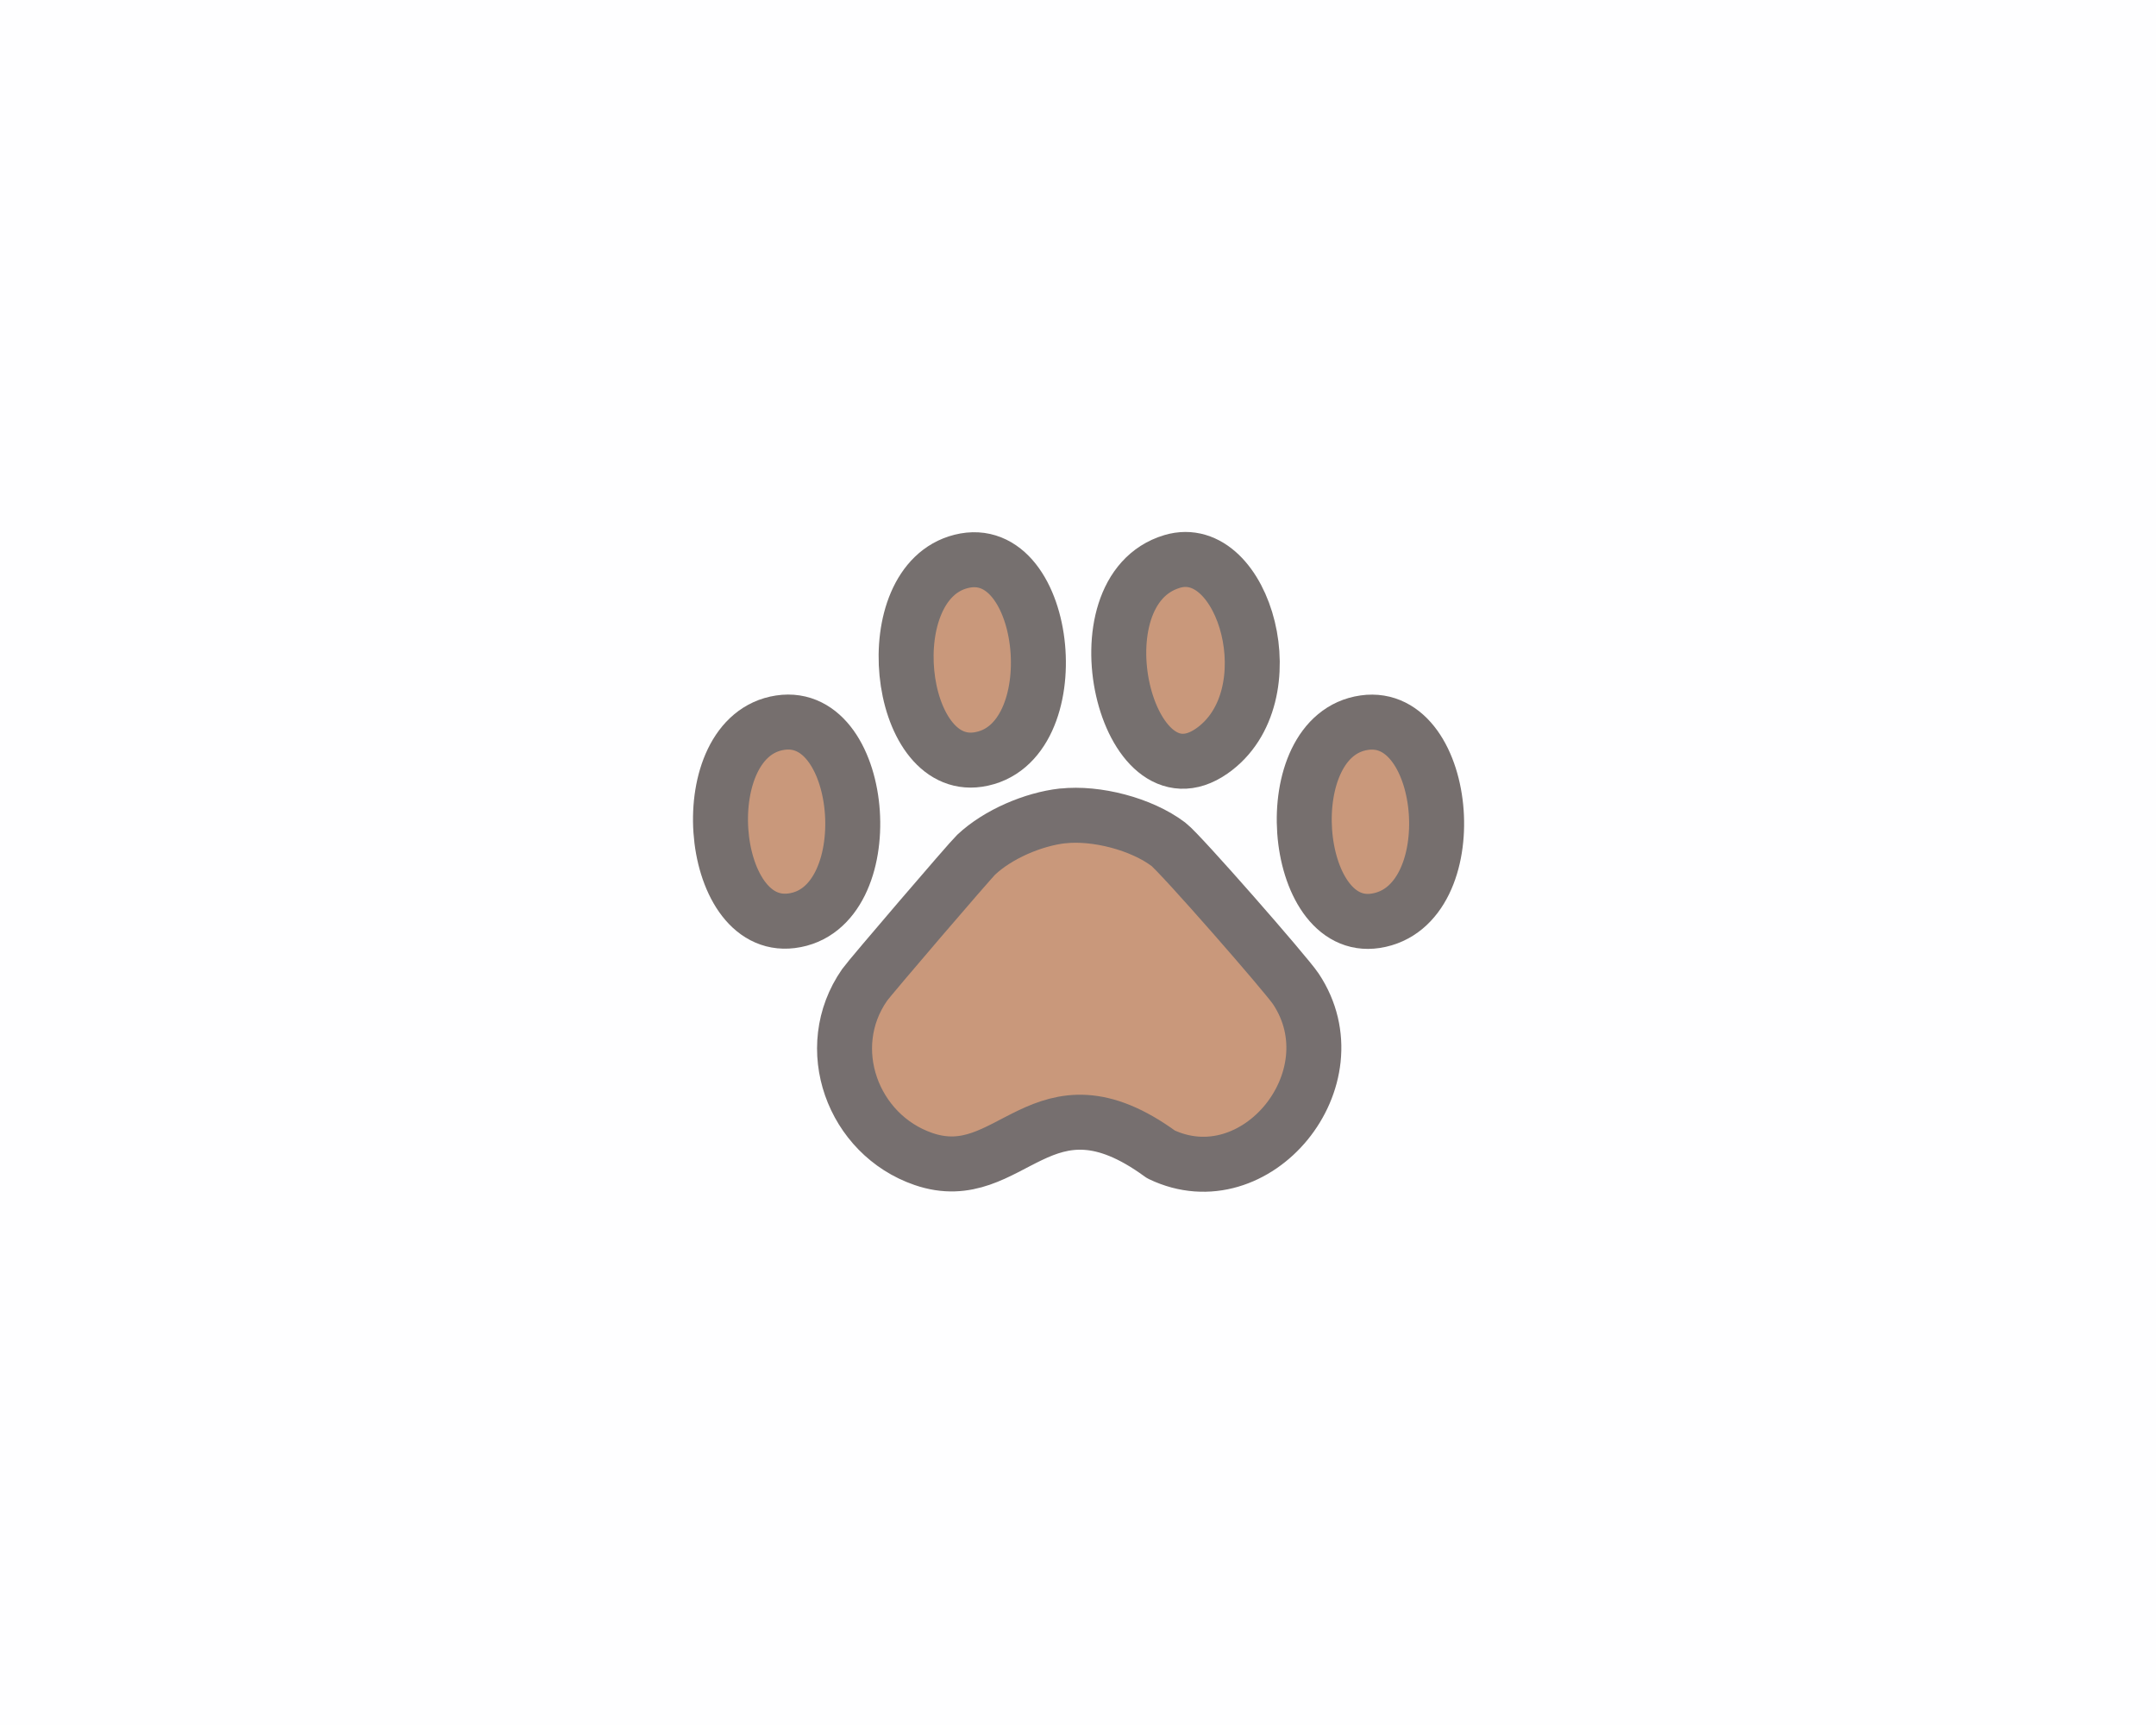
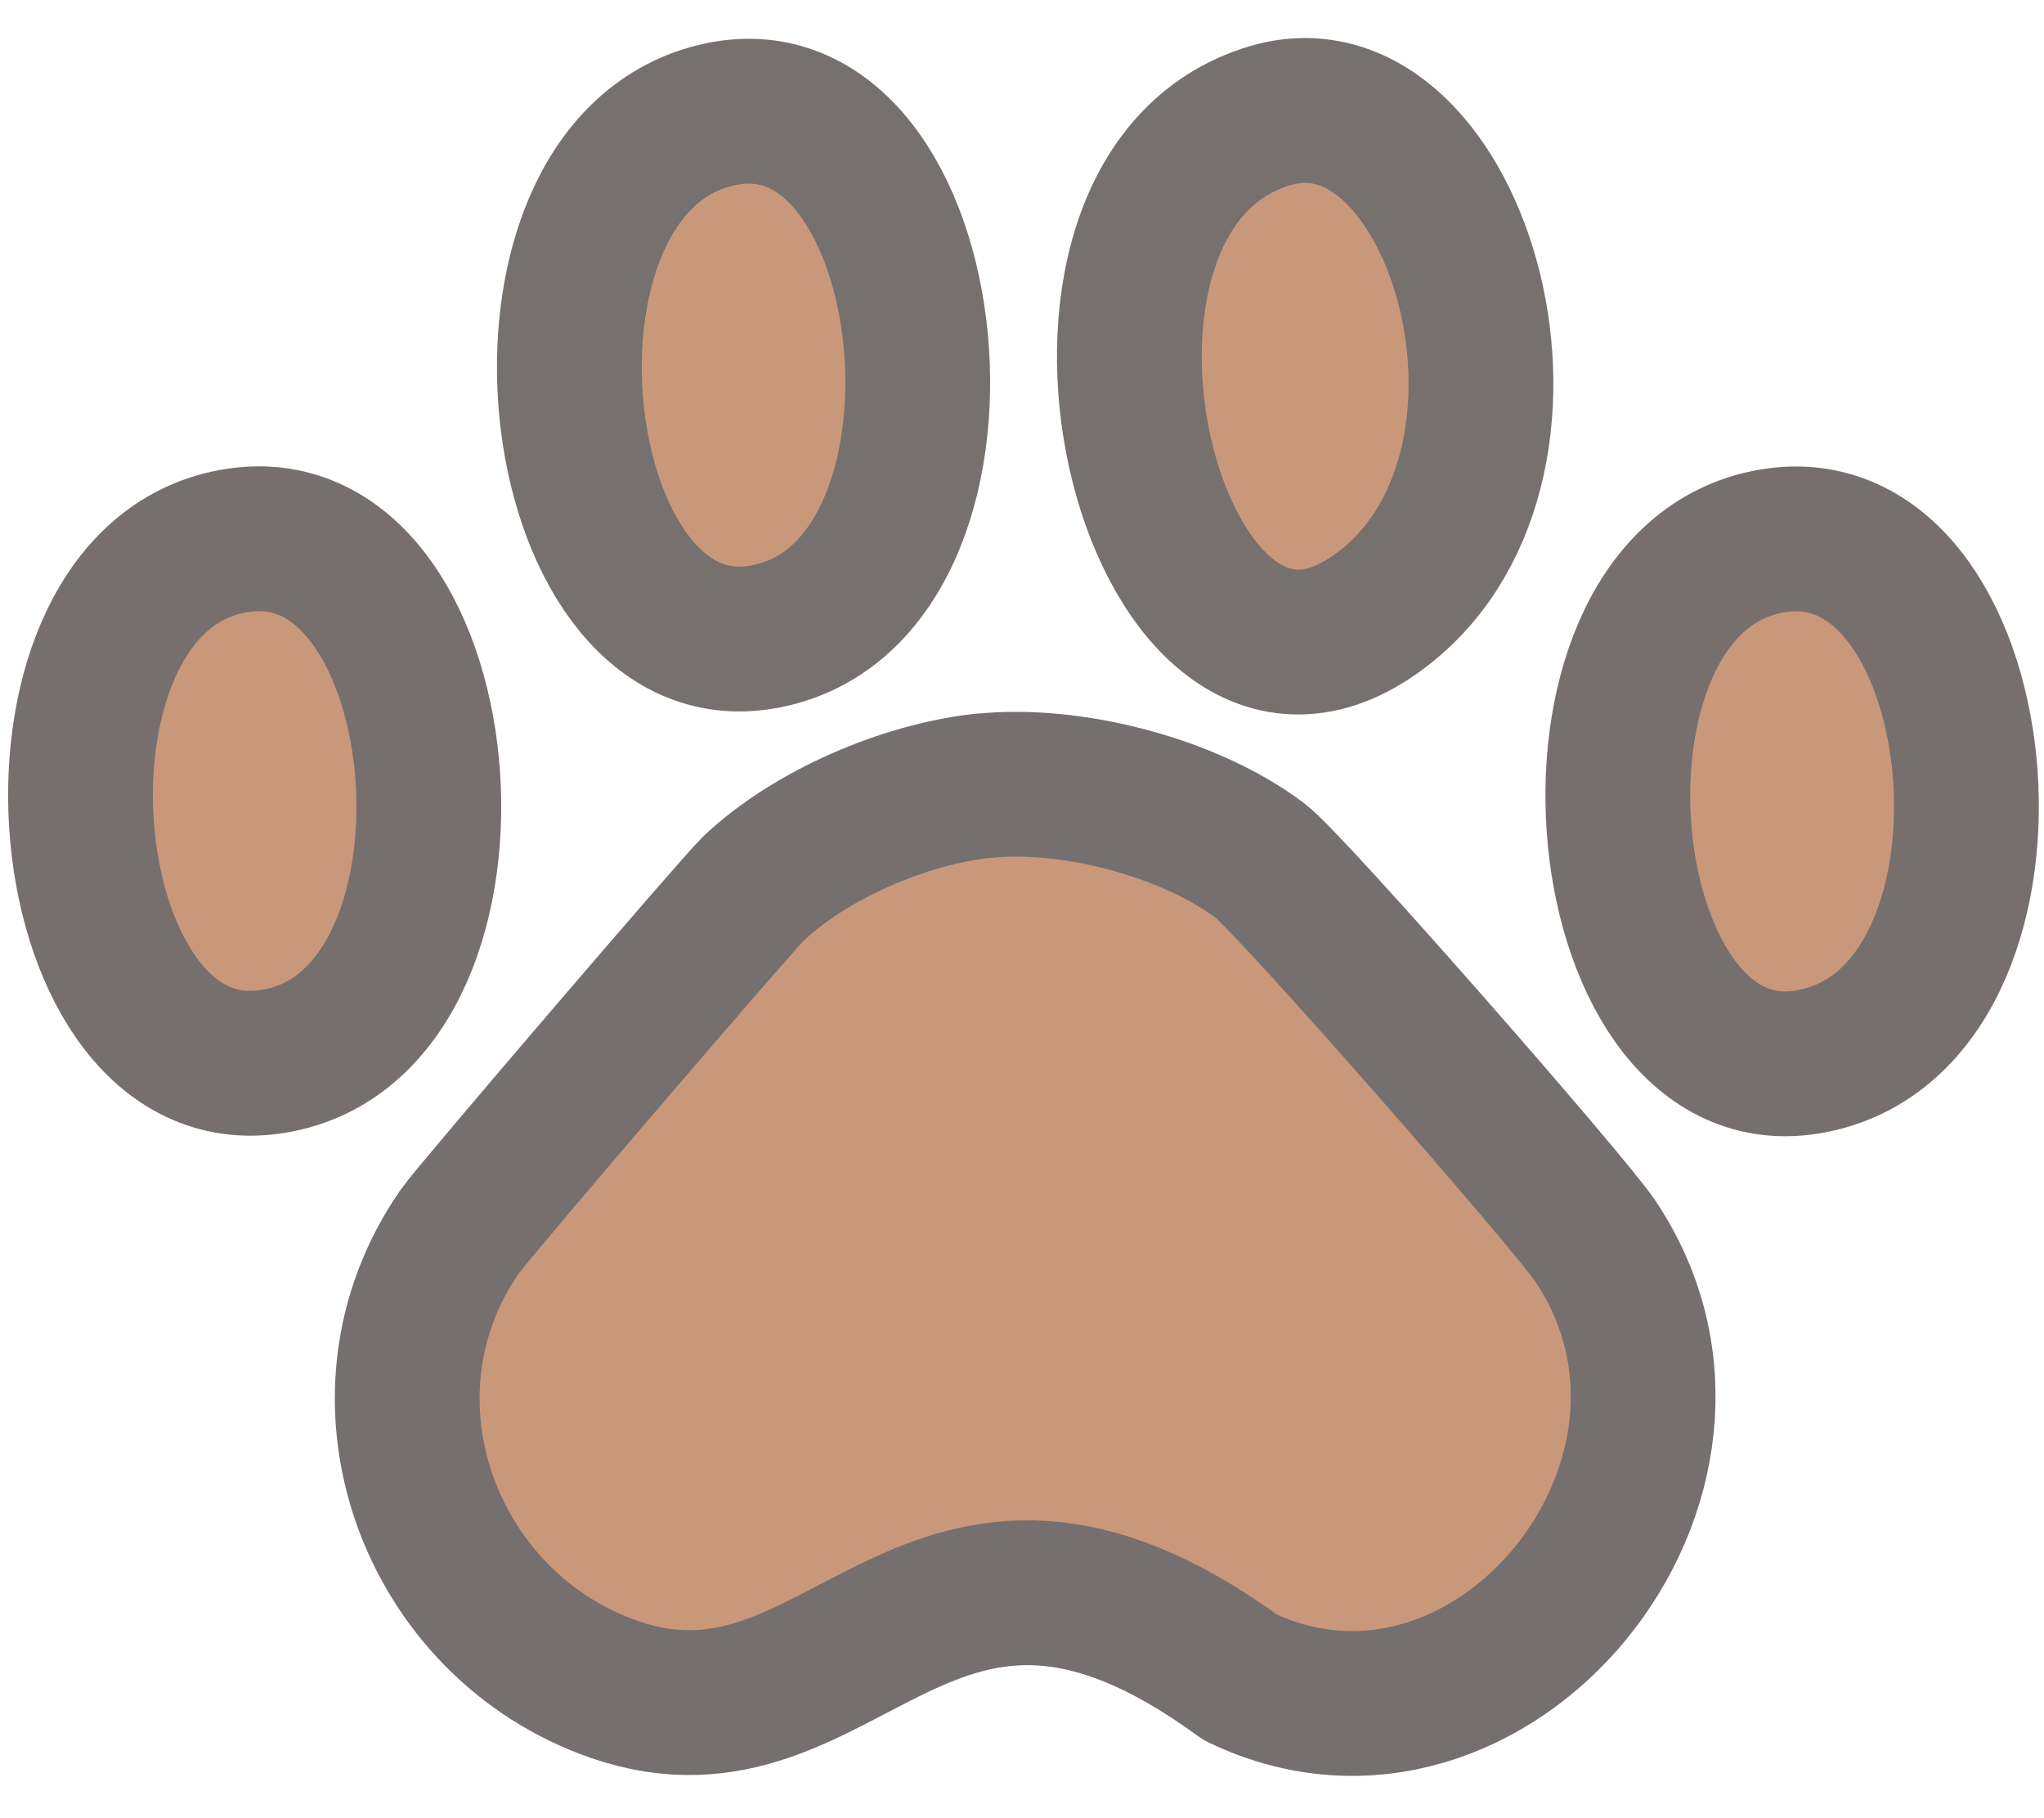
- <svg xmlns="http://www.w3.org/2000/svg" width="100" height="80" viewBox="0 0 100 80" fill="none">
-   <path d="M100 0H0V80H100V0Z" fill="#FEFEFF" />
-   <path d="M49.299 37.84C50.84 37.671 52.938 38.207 54.195 39.157C54.746 39.573 59.659 45.19 60.104 45.861C62.87 50.017 58.252 55.649 53.845 53.535C48.289 49.474 46.916 55.155 42.832 53.751C39.555 52.625 38.063 48.602 40.103 45.677C40.346 45.328 44.989 39.912 45.276 39.64C46.293 38.684 47.933 37.989 49.295 37.837L49.299 37.84Z" fill="#C9987B" stroke="#766F6F" stroke-width="2.55" stroke-linecap="round" stroke-linejoin="round" />
-   <path d="M54.369 26.038C57.711 25.046 59.796 32.329 56.204 34.831C52.23 37.601 49.795 27.396 54.369 26.038Z" fill="#C9987B" stroke="#76706F" stroke-width="2.55" stroke-linecap="round" stroke-linejoin="round" />
-   <path d="M44.578 26.037C48.69 24.997 49.673 34.584 45.366 35.226C41.579 35.79 40.611 27.04 44.578 26.037Z" fill="#C9987B" stroke="#76706F" stroke-width="2.55" stroke-linecap="round" stroke-linejoin="round" />
-   <path d="M63.285 33.514C67.243 32.953 68.031 42.047 63.809 42.703C59.889 43.313 59.115 34.104 63.285 33.514Z" fill="#C9987B" stroke="#766F6E" stroke-width="2.55" stroke-linecap="round" stroke-linejoin="round" />
-   <path d="M36.187 33.515C40.203 32.908 40.925 42.177 36.711 42.703C32.791 43.194 32.072 34.136 36.187 33.515Z" fill="#C9987B" stroke="#766F6E" stroke-width="2.55" stroke-linecap="round" stroke-linejoin="round" />
+ <svg xmlns="http://www.w3.org/2000/svg" width="36" height="32" viewBox="0 0 36 32" fill="none">
+   <path d="M17.299 13.84C18.84 13.671 20.938 14.207 22.195 15.156C22.746 15.573 27.659 21.19 28.104 21.861C30.87 26.017 26.252 31.649 21.845 29.535C16.289 25.474 14.916 31.155 10.832 29.751C7.555 28.625 6.063 24.602 8.103 21.677C8.346 21.328 12.989 15.912 13.276 15.64C14.293 14.684 15.933 13.989 17.296 13.837L17.299 13.84Z" fill="#C9987B" stroke="#766F6F" stroke-width="2.55" stroke-linecap="round" stroke-linejoin="round" />
+   <path d="M22.369 2.037C25.711 1.046 27.796 8.329 24.204 10.831C20.23 13.601 17.795 3.396 22.369 2.037Z" fill="#C9987B" stroke="#76706F" stroke-width="2.55" stroke-linecap="round" stroke-linejoin="round" />
+   <path d="M12.579 2.037C16.69 0.996 17.673 10.584 13.366 11.226C9.579 11.79 8.611 3.04 12.579 2.037Z" fill="#C9987B" stroke="#76706F" stroke-width="2.55" stroke-linecap="round" stroke-linejoin="round" />
+   <path d="M31.285 9.514C35.243 8.953 36.031 18.047 31.809 18.703C27.889 19.313 27.115 10.104 31.285 9.514Z" fill="#C9987B" stroke="#766F6E" stroke-width="2.55" stroke-linecap="round" stroke-linejoin="round" />
+   <path d="M4.187 9.515C8.203 8.908 8.925 18.177 4.711 18.703C0.791 19.194 0.072 10.136 4.187 9.515Z" fill="#C9987B" stroke="#766F6E" stroke-width="2.55" stroke-linecap="round" stroke-linejoin="round" />
</svg>
